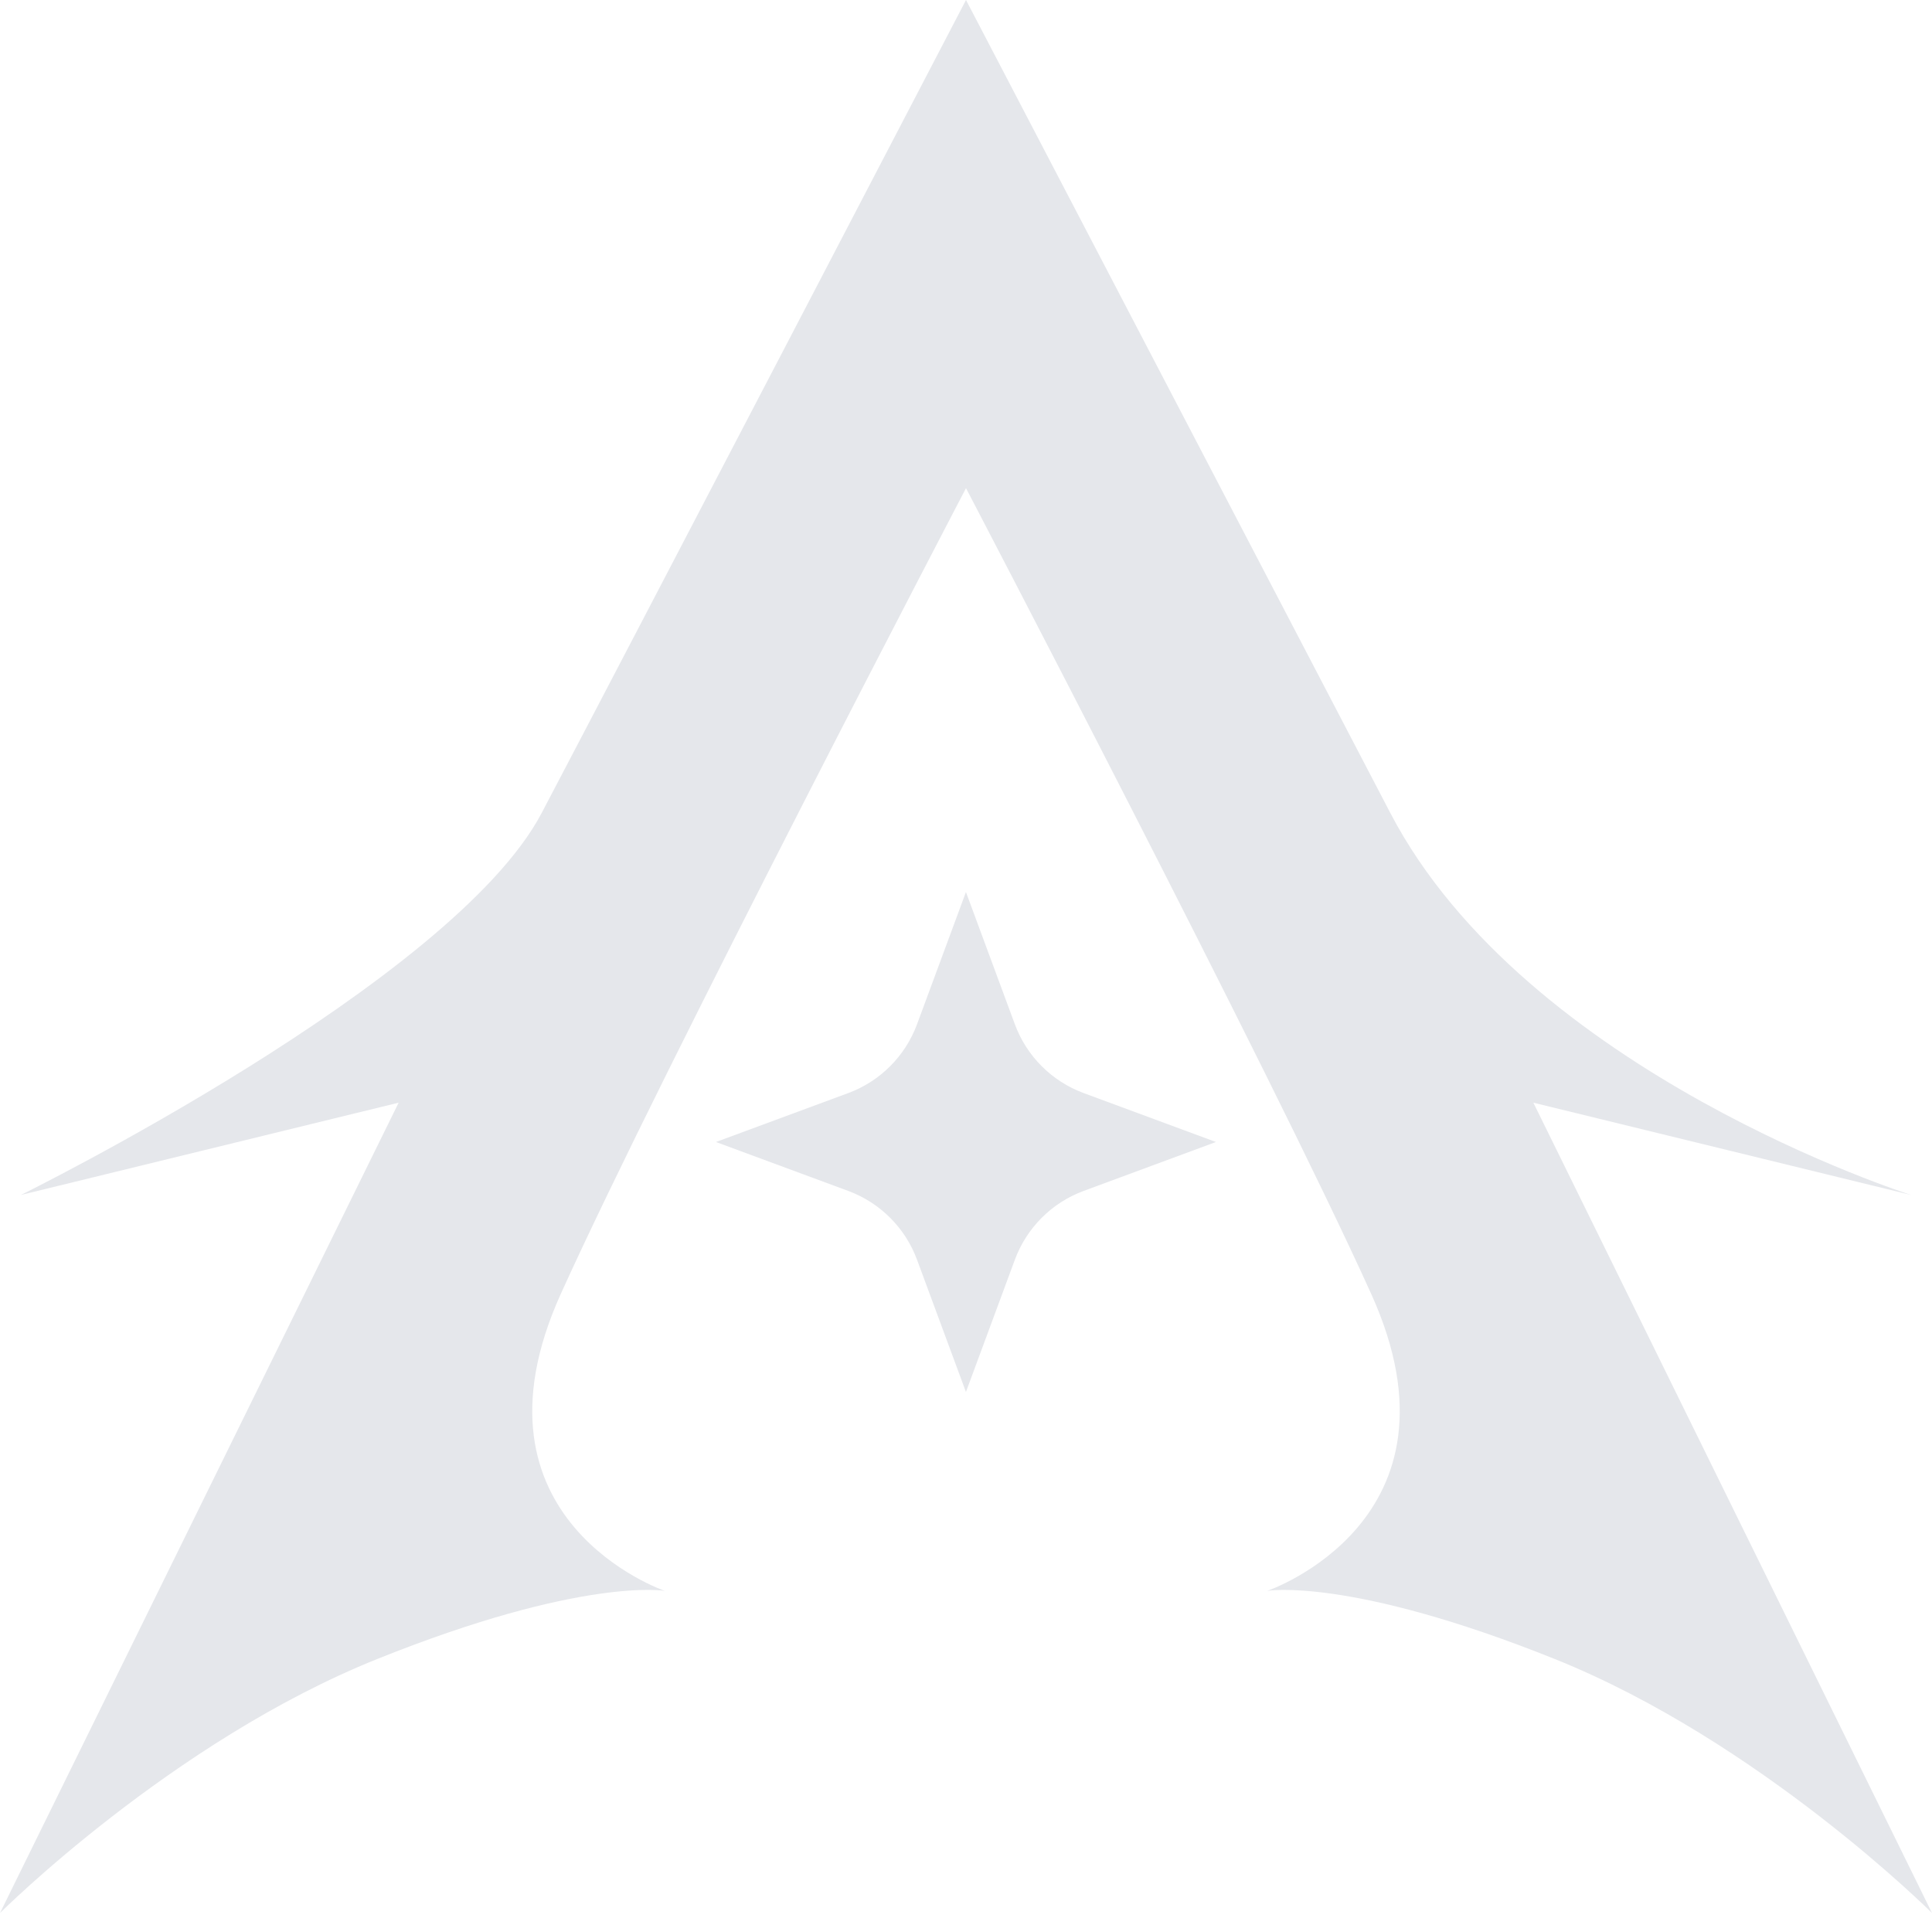
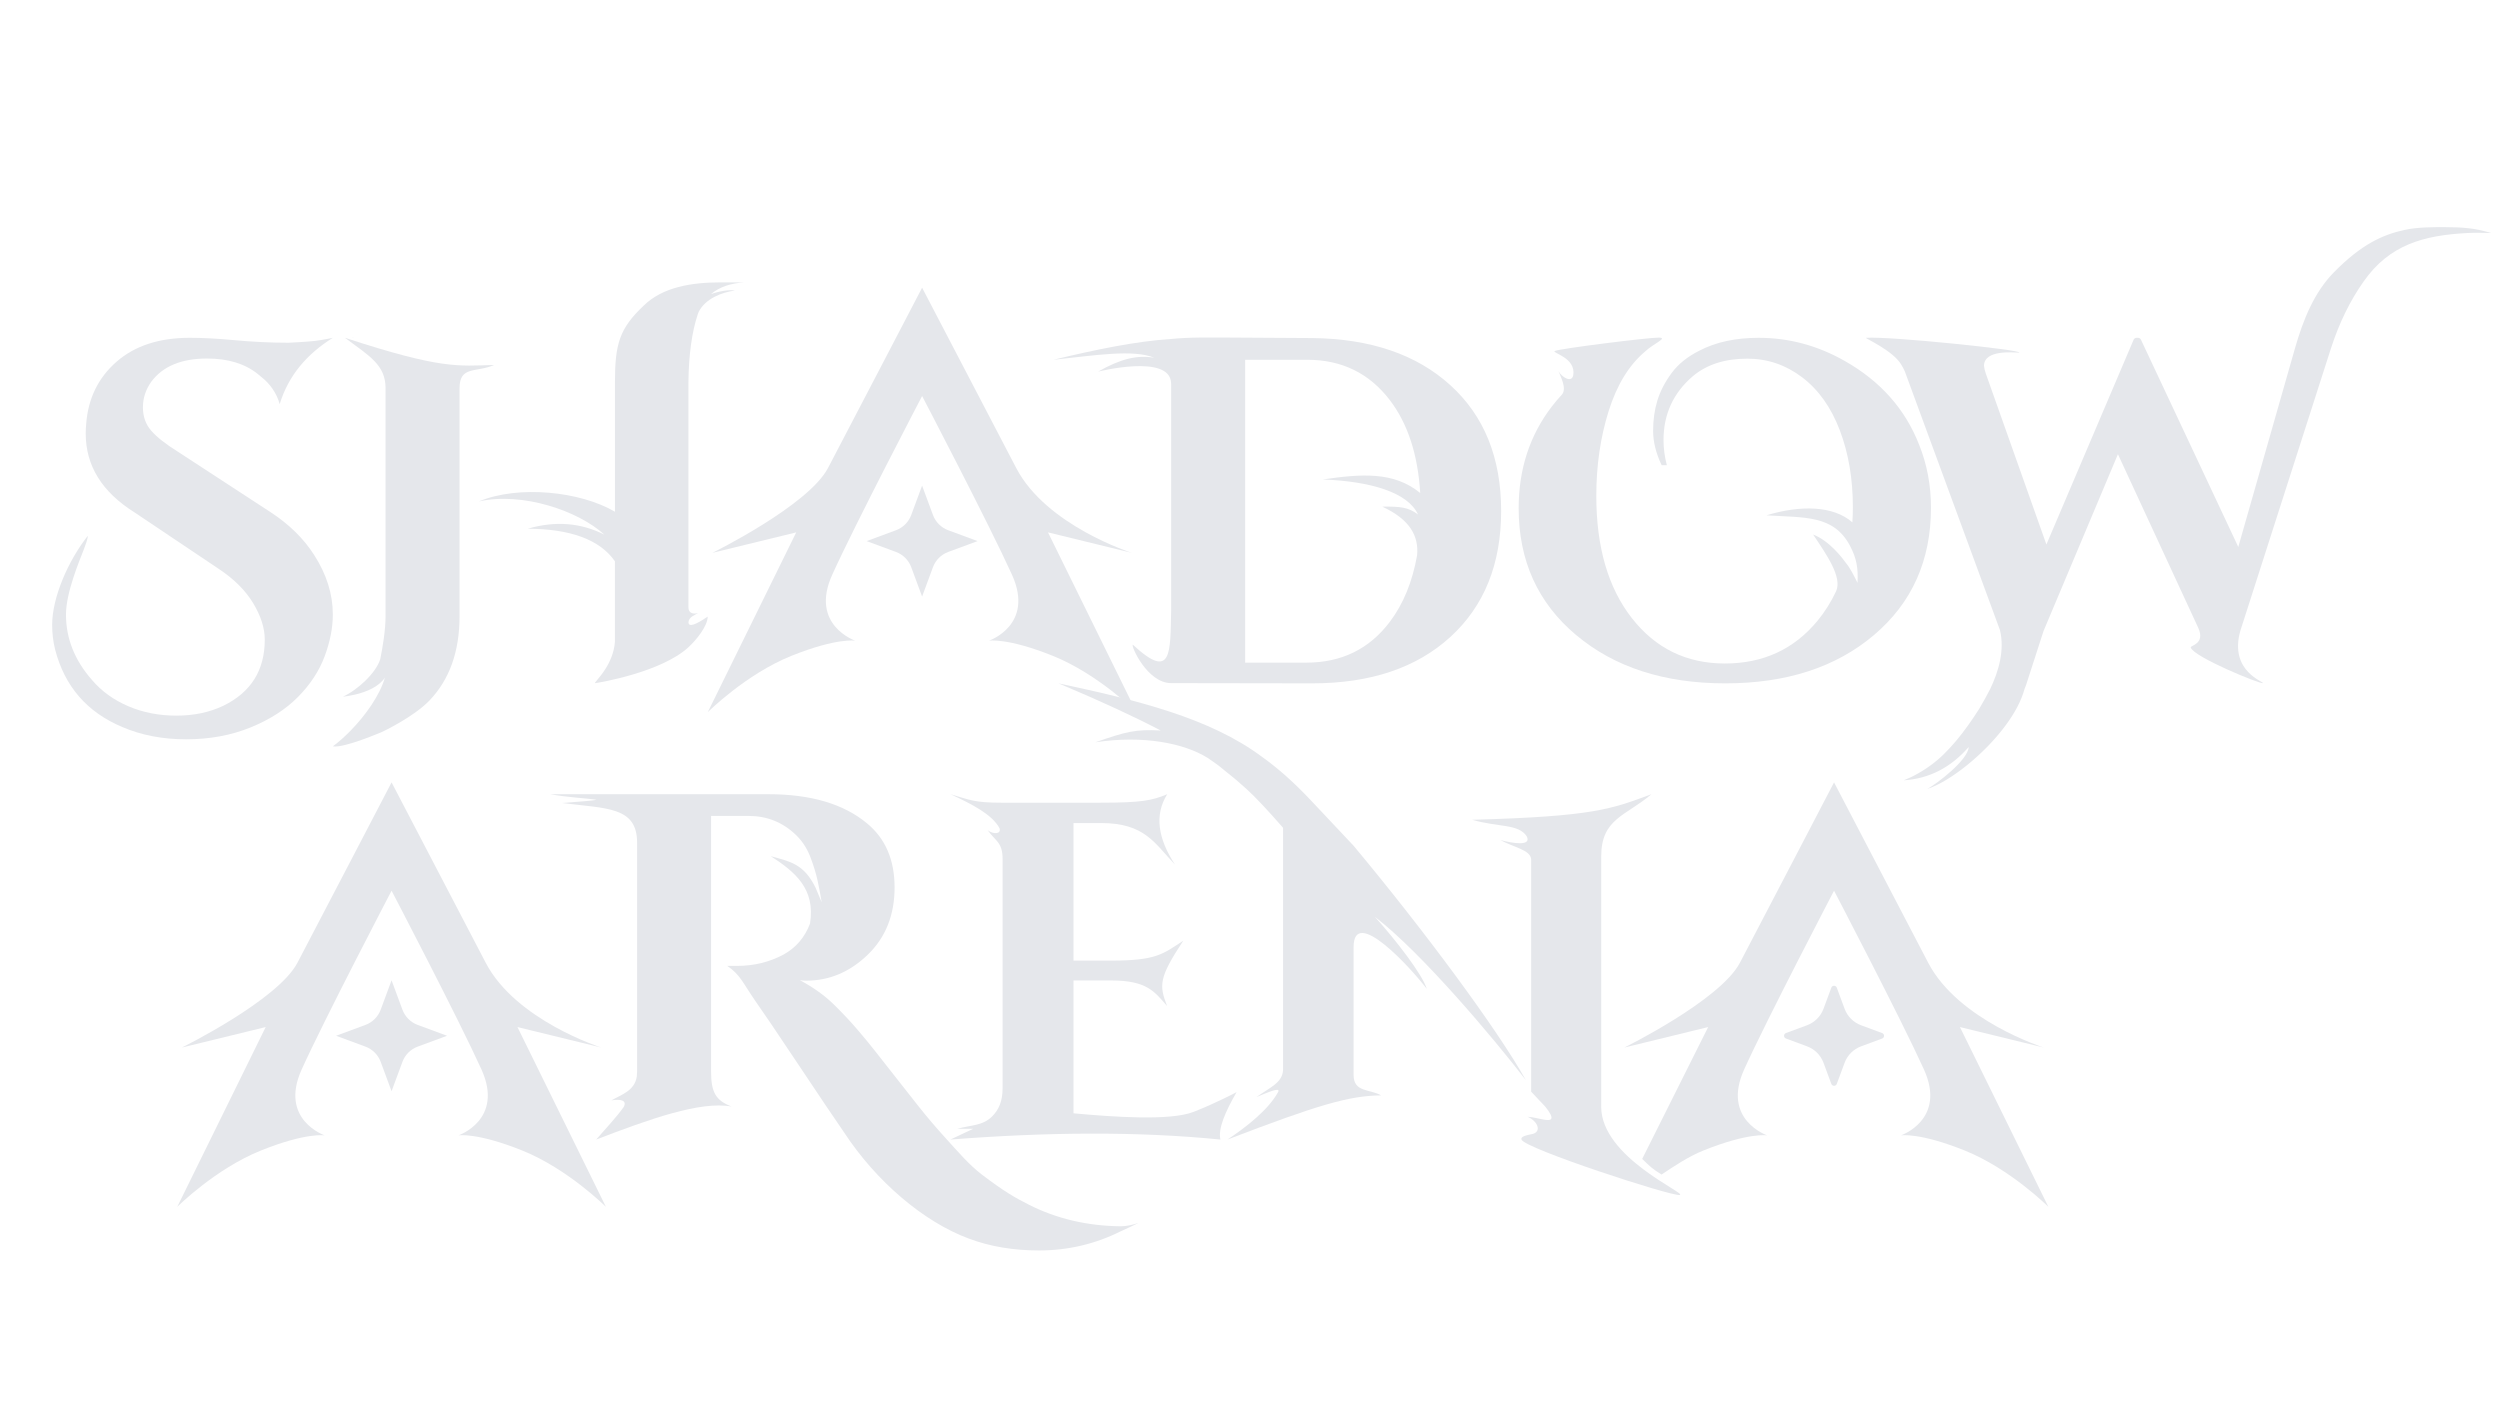
- <svg xmlns="http://www.w3.org/2000/svg" viewBox="0 0 398 395" fill="none">
-   <path d="M315.878 227.168L393.708 246.184C393.708 246.184 314.403 221.123 286.405 167.471C258.406 113.82 199 0 199 0C199 0 129.935 132.582 111.595 167.471C93.256 202.361 4.292 246.184 4.292 246.184L82.122 227.168L0 394.107C0 394.107 35.397 358.759 77.697 341.785C119.997 324.8 136.934 327.738 136.934 327.738C136.934 327.738 94.416 313.219 115.524 266.566C136.632 219.914 199 100.57 199 100.57C199 100.57 261.368 219.914 282.476 266.566C303.583 313.219 261.066 327.738 261.066 327.738C261.066 327.738 278.003 324.812 320.303 341.785C362.603 358.771 398 394.107 398 394.107L315.878 227.168Z" fill="#E5E7EB" />
-   <path d="M188.906 211.029L198.988 183.768L209.071 211.029C211.5 217.593 216.675 222.755 223.227 225.185L250.488 235.267L223.227 245.35C216.663 247.78 211.5 252.954 209.071 259.506L198.988 286.767L188.906 259.506C186.476 252.942 181.302 247.78 174.749 245.35L147.488 235.267L174.749 225.185C181.314 222.755 186.476 217.581 188.906 211.029Z" fill="#E5E7EB" />
+ <svg xmlns="http://www.w3.org/2000/svg" width="928" height="522" viewBox="0 0 928 522" fill="none">
+   <path d="M110.635 258.69C115.212 254.05 118.508 249.018 120.524 243.585C122.539 238.153 123.545 232.996 123.545 228.114C123.545 220.545 121.225 213.164 116.585 205.958C112.679 199.853 107.247 194.546 100.292 190.027L66.052 167.688C61.533 164.879 58.237 162.289 56.163 159.906C54.085 157.528 53.051 154.628 53.051 151.211C53.051 147.794 54.085 144.618 56.163 141.689C60.436 135.952 67.333 133.086 76.855 133.086C84.665 133.086 90.954 135.009 95.715 138.852C96.15 139.234 96.57 139.582 96.981 139.915C100.118 142.313 102.737 145.947 103.82 150.017C107.068 139.355 113.965 131.38 123.55 125.396C123.55 125.396 120.021 126.16 117.054 126.532C114.086 126.899 107.073 127.228 107.073 127.228V127.223C100.325 127.223 93.573 126.885 86.855 126.256C80.697 125.681 75.231 125.391 70.456 125.391C59.102 125.391 50.039 128.354 43.263 134.27C36.487 140.191 32.736 147.852 32.002 157.248C31.881 158.47 31.818 159.688 31.818 160.911C31.818 172.879 37.859 182.642 49.943 190.206L81.07 211.081C86.807 214.866 91.108 219.138 93.979 223.899C96.846 228.66 98.281 233.174 98.281 237.447C98.281 248.801 93.153 256.974 82.901 261.981C77.773 264.422 71.978 265.645 65.506 265.645C59.034 265.645 53.084 264.485 47.652 262.165C42.219 259.845 37.734 256.606 34.196 252.459C27.724 245.137 24.491 237.022 24.491 228.109C24.491 219.931 29.469 208.215 31.16 203.826C32.857 199.443 32.562 198.925 32.562 198.925C25.36 208.08 19.362 221.695 19.362 231.952C19.362 235.127 19.73 238.177 20.459 241.106C23.997 254.779 32.296 264.359 45.361 269.855C52.437 272.904 60.344 274.432 69.073 274.432C77.802 274.432 85.763 272.967 92.969 270.038C100.171 267.109 106.063 263.325 110.64 258.685L110.635 258.69Z" fill="#E5E7EB" />
+   <path d="M428.432 132.791C422.057 131.713 415.971 133.187 407.61 137.948C407.61 137.948 434.125 131.259 434.705 142.09C434.715 142.308 434.734 142.516 434.734 142.738V226.437C434.362 242.223 435.174 252.914 420.51 239.313C419.683 239.622 425.831 253.576 434.734 253.576L487.099 253.658C508.704 253.658 525.794 247.921 538.366 236.447C550.937 224.972 557.226 209.38 557.226 189.665C557.226 169.95 550.937 154.391 538.366 142.975C525.794 131.563 508.704 125.734 487.099 125.488C472.207 125.367 462.014 125.304 456.523 125.304H445.17C441.516 125.333 438.04 125.512 434.734 125.826C421.8 126.643 406.725 129.765 391.046 133.545C406.411 131.911 420.611 129.587 428.437 132.786L428.432 132.791ZM462.197 133.55H485.267C498.085 133.55 508.307 138.557 515.934 148.562C522.566 157.267 526.316 168.746 527.182 182.995C517.254 174.889 505.185 175.924 490.994 177.978C508.907 178.659 522.629 182.816 526.365 190.984C522.803 188.283 519.806 187.973 513.097 188.065C523.523 192.879 526.674 199.124 526.026 206.113C524.306 215.886 520.951 224.117 515.939 230.777C508.307 240.913 497.964 245.973 484.904 245.973H462.202V133.55H462.197Z" fill="#E5E7EB" />
+   <path d="M585.08 235.741C599.314 247.689 617.763 253.663 640.432 253.663C663.1 253.663 681.491 247.689 695.604 235.741C709.717 223.793 716.779 208.041 716.779 188.476C716.779 180.158 715.314 172.371 712.385 165.107C707.228 151.873 698.035 141.505 684.797 134.004C674.719 128.267 664.062 125.396 652.819 125.396C644.269 125.396 636.947 126.976 630.857 130.142C626.405 132.37 622.949 135.15 620.489 138.489C618.029 141.829 616.275 145.227 615.216 148.683C614.162 152.139 613.636 155.889 613.636 159.93C613.636 163.971 614.689 168.219 616.797 172.671H618.73C617.908 169.51 617.497 166.407 617.497 163.357C617.497 153.753 621.127 145.846 628.392 139.635C633.544 135.304 640.282 133.134 648.6 133.134C656.096 133.134 662.892 135.449 668.982 140.075C675.072 144.705 679.727 151.264 682.95 159.756C686.169 168.248 687.784 177.765 687.784 188.307C687.784 190.216 687.711 192.072 687.605 193.899C680.476 187.625 668.204 187.485 655.695 191.289C670.002 192.193 680.572 191.129 686.682 202.526C686.677 202.56 686.672 202.589 686.667 202.623L686.691 202.546C689.181 207.253 689.785 210.854 689.514 216.35C688.083 213.488 686.653 210.666 685.309 209.109V209.1C685.309 209.1 685.309 209.104 685.309 209.109C684.115 207.432 679.238 200.806 673.028 198.413C678.02 205.876 683.927 214.252 681.558 219.482C679.688 223.445 677.411 227.089 674.695 230.39C665.966 240.995 654.487 246.292 640.258 246.292C626.028 246.292 614.515 240.671 605.728 229.424C596.941 218.177 592.548 203.068 592.548 184.087C592.548 172.84 594.07 162.361 597.115 152.637C600.16 142.917 604.67 135.536 610.644 130.495C613.732 127.537 619.32 125.401 615.806 125.319C612.292 125.236 578.662 129.422 577.1 130.302C575.897 130.983 585.119 132.728 583.983 139.321C583.364 142.274 579.73 140.002 578.517 137.784C579.097 139.446 581.779 144.178 579.788 146.469C578.507 147.847 577.279 149.282 576.114 150.795C567.854 161.515 563.727 174.135 563.727 188.659C563.727 208.104 570.841 223.803 585.075 235.751L585.08 235.741Z" fill="#E5E7EB" />
+   <path d="M131.191 125.391H130.52C130.732 125.41 130.964 125.439 131.191 125.464V125.391Z" fill="#E5E7EB" />
+   <path d="M224.31 198.447C215.818 194.165 206.413 193.193 195.9 196.258C211.657 196.34 222.604 200.245 228.259 208.351V238.254C227.95 242.329 226.355 245.751 224.726 248.322C222.566 251.73 220.342 253.644 220.946 253.581C222.106 253.46 245.364 249.618 255.548 240.26C258.41 237.626 262.682 232.43 262.692 228.887C260.324 230.468 256.317 233.088 255.64 231.488C255.587 231.357 255.553 231.202 255.543 231.014C255.669 228.984 258.042 228.278 259.178 227.515C258.12 227.926 255.543 228.133 255.543 225.388V141.892C255.664 131.641 256.824 123.216 259.023 116.624C259.12 116.329 259.241 116.063 259.357 115.783L259.333 115.792C261.914 110.741 268.028 108.508 272.784 107.846C270.667 107.45 266.863 108.107 263.915 109.175C267.081 106.474 271.305 105.13 276.341 104.816H267.607C256.728 104.816 245.978 106.527 238.902 113.482C229.99 121.906 228.269 127.615 228.269 141.892V189.955C215.335 182.362 192.406 179.998 177.746 186.137C193.972 182.497 214.769 189.675 224.325 198.452L224.31 198.447Z" fill="#E5E7EB" />
+   <path d="M141.143 244.712C139.534 249.82 132.806 256.07 127.3 258.612C129.021 258.424 134.009 257.733 138.132 255.562C140.031 254.562 141.742 253.252 142.869 251.531C140.998 258.1 135.691 265.524 130.167 271.189C127.924 273.489 125.647 275.505 123.55 277.042C127.697 277.805 142.023 271.595 142.023 271.595C142.023 271.595 153.555 266.143 159.418 260.024C166.861 252.261 170.588 241.821 170.588 228.704V144.106C170.588 135.667 176.77 138.422 183.43 135.473C169.974 135.855 163.782 137.097 128.04 125.386C137.194 132.196 143.12 135.473 143.12 144.101V228.699C143.12 233.822 142.086 240.072 141.148 244.707L141.143 244.712Z" fill="#E5E7EB" />
+   <path d="M381.834 447.132C376.952 444.691 372.718 442.279 364.501 436.029C359.697 432.375 355.231 427.102 351.388 422.888C347.546 418.678 344.032 414.555 340.861 410.529C337.686 406.503 334.636 402.626 331.707 398.9C328.778 395.178 326.424 392.186 324.655 389.929C322.886 387.672 320.745 385.076 318.246 382.147C315.743 379.218 312.814 376.106 309.459 372.809C306.1 369.513 301.919 366.526 296.917 363.839C297.767 363.96 298.565 364.022 299.295 364.022C307.84 364.022 315.438 360.818 322.089 354.409C328.739 348 332.07 339.667 332.07 329.416C332.07 319.164 328.652 311.228 321.818 305.612C313.147 298.41 300.943 294.809 285.196 294.809H204.262C210.289 295.94 217.679 296.317 221.348 296.849C220.318 297.293 213.803 297.603 208.612 298.072C225.306 300.174 236.423 299.42 236.49 312.688V397.677C236.49 398.315 236.452 398.943 236.384 399.562C235.606 404.946 230.574 406.348 226.969 408.455C230.574 407.87 232.827 408.518 231.502 410.949C228.704 414.85 225.035 418.697 221.294 423.004C240.865 415.497 259.937 408.6 271.571 410.746C265.674 408.489 263.949 405.483 263.949 397.677V302.871H277.864C284.698 302.871 290.556 305.225 295.443 309.923C297.647 312.045 299.348 314.577 300.556 317.511V317.477C300.638 317.705 300.721 317.917 300.803 318.14C300.856 318.275 300.909 318.405 300.957 318.541C303.297 324.737 303.925 328.715 305.017 334.94L302.755 329.556C298.415 320.629 293.306 319.826 286.105 317.811C295.201 323.688 302.741 329.957 300.682 342.833C298.753 347.927 295.486 351.765 290.861 354.327C285.612 357.135 279.874 358.537 273.649 358.537H269.985V358.561C274.77 361.833 275.713 364.772 280.237 371.355C282.678 374.772 288.048 382.708 296.351 395.159C304.65 407.609 310.324 416.034 313.379 420.427C325.216 438.49 342.819 453.55 359.663 459.776C367.474 462.705 376.145 464.169 385.666 464.169C396.406 464.169 406.542 461.791 416.063 457.03C418.374 456.001 420.553 454.976 422.608 453.947C420.529 454.638 418.388 455.16 416.063 455.198C403.613 455.078 392.196 452.39 381.824 447.141L381.834 447.132Z" fill="#E5E7EB" />
+   <path d="M459.012 405.396C459.012 405.396 451.714 409.33 443.053 412.728C434.387 416.121 413.337 414.627 398.485 413.26V363.95H412.492C425.658 363.95 428.504 368 433.217 373.423C430.24 365.685 430.133 362.998 439.234 349.189C431.665 354.114 429.345 356.579 412.492 356.579H398.485V305.515H408.712C425.01 305.515 428.596 313.05 436.146 320.924C429.882 311.354 428.422 302.567 433.27 294.809C427.63 297.182 423.526 297.96 408.712 297.96C408.461 297.96 408.214 297.97 407.963 297.97H372.167C361.365 297.97 360.04 296.902 352.814 294.809C360.794 298.492 368.247 302.31 371.017 307.419C371.766 309.667 368.764 309.778 366.643 308.197C369.586 312.315 372.167 312.605 372.167 318.952V403.931C372.167 408.808 370.712 411.998 368.267 414.424C364.758 417.914 360.63 417.556 355.318 419.011H361.258C358.701 420.268 355.835 421.496 352.814 422.999C370.669 421.612 388.006 420.838 404.734 420.804H404.758C421.482 420.766 437.596 421.462 453.014 422.999C452.081 418.968 454.861 412.617 459.022 405.396H459.012Z" fill="#E5E7EB" />
+   <path d="M594.37 410.79V317.922C594.37 303.867 603.37 302.987 613.022 294.814C598.106 300.309 591.789 303.064 546.462 304.302C556.264 307.139 563.557 305.742 566.685 310.377C568.763 314.244 561.445 313.045 556.926 311.822C561.798 314.534 568.159 315.438 568.367 319.01V405.236L573.601 410.79C574.486 411.863 575.124 412.81 575.554 413.651C577.574 417.745 570.817 414.637 567.052 414.555C570.764 416.14 572.277 419.92 569.058 420.882C566.525 421.428 564.389 421.844 564.771 423.004C565.868 426.324 620.335 444.091 623.486 443.584C626.637 443.076 594.36 429.794 594.36 410.795L594.37 410.79Z" fill="#E5E7EB" />
+   <path d="M566.418 400.978C555.93 382.249 529.071 345.878 502.454 313.944L486.523 297.018C480.404 290.508 474.406 285.181 468.519 280.986C449.036 266.409 421.892 259.879 392.916 253.663C409.272 260.526 421.515 266.273 430.853 271.16C421.457 270.647 418.025 271.575 406.575 275.544C424.521 272.789 439.683 275.988 448.176 281.271C449.708 282.296 451.105 283.277 452.356 284.205C453.27 284.954 454.212 285.761 455.305 286.602C456.349 287.405 457.32 288.192 458.34 289.053C458.514 289.207 458.683 289.357 458.852 289.507L458.867 289.497C460.012 290.479 461.24 291.566 462.724 292.9C465.774 295.645 470.293 300.44 476.272 307.274V397.228C475.977 401.921 471.608 403.54 466.383 407.237C470.317 405.618 475.262 403.414 474.508 405.227C474.498 405.241 474.488 405.261 474.483 405.275C474.445 405.357 474.392 405.454 474.334 405.551C470.776 411.892 462.908 418.185 455.619 423.004C489.283 410.113 500.646 406.754 512.657 406.599C508.52 404.202 502.454 405.555 502.454 399.045V351.567C502.454 335.984 523.788 359.368 529.627 367.068C527.979 361.703 518.317 349.165 510.347 340.315C527.727 353.645 554.374 385.328 566.423 400.978H566.418Z" fill="#E5E7EB" />
+   <path d="M915.811 84.68C913.732 84.438 910.929 84.313 907.386 84.313C903.843 84.313 897.396 84.25 892.403 85.376C884.452 87.164 876.603 90.639 866.375 101.046C859.009 108.537 854.959 118.624 851.909 129.243L830.855 203.034L794.721 126.092C794.518 125.662 794.088 125.391 793.614 125.391H793.107C792.619 125.391 792.174 125.681 791.985 126.135L759.626 202.12L737.103 138.586C736.765 137.663 736.557 136.711 736.45 135.73C736.605 129.698 747.364 130.862 749.505 130.901C751.361 129.968 701.52 124.753 692.665 125.396C691.979 125.444 702.704 130.113 705.744 135.353C706.228 136.131 706.672 136.967 707.069 137.856L742.381 233.88C744.189 241.294 741.936 249.12 738.741 255.794C737.475 258.245 736.102 260.739 734.619 263.214C733.154 265.543 731.752 267.549 730.646 269.11C727.717 273.257 724.662 276.892 721.491 280.005C720.742 280.739 719.964 281.44 719.157 282.122C719.055 282.204 718.954 282.286 718.857 282.368C718.074 283.021 717.272 283.654 716.436 284.253C714.623 285.558 712.69 286.757 710.626 287.844C710.433 287.946 710.244 288.047 710.046 288.144C709.756 288.284 709.471 288.434 709.181 288.569C708.393 288.941 707.595 289.28 706.798 289.589C706.745 289.608 706.696 289.633 706.648 289.652C716.126 289.057 724.145 284.886 730.776 277.303C730.597 282.083 718.876 291.029 715.45 292.823C715.44 292.827 715.425 292.837 715.416 292.842C715.537 292.803 715.662 292.755 715.783 292.716C723.821 290.014 736.513 280.121 744.604 269.101C747.833 264.707 750.327 260.13 751.501 255.765C751.695 255.282 751.883 254.784 752.081 254.267L758.563 234.223L786.176 168.601L816.007 233.087C818.714 239.124 812.943 239.559 813.199 240.362C814.325 243.9 838.854 253.924 839.922 253.571C840.991 253.213 827.23 249.463 831.633 234.088L865.273 129.238C868.323 119.842 872.349 111.602 877.357 104.521C886.999 90.727 899.817 87.358 915.806 86.502C918.599 86.343 921.673 86.415 924.762 86.502C921.857 85.656 918.899 84.96 915.806 84.67L915.811 84.68Z" fill="#E5E7EB" />
+   <path d="M389.016 197.616L420.133 205.218C420.133 205.218 388.426 195.199 377.232 173.749C366.038 152.298 342.287 106.792 342.287 106.792C342.287 106.792 314.674 159.8 307.342 173.749C300.01 187.698 264.441 205.218 264.441 205.218L295.558 197.616L262.726 264.359C262.726 264.359 276.878 250.226 293.789 243.44C310.701 236.65 317.473 237.824 317.473 237.824C317.473 237.824 300.474 232.019 308.913 213.367C317.352 194.716 342.287 147.001 342.287 147.001C342.287 147.001 367.222 194.716 375.661 213.367C384.1 232.019 367.101 237.824 367.101 237.824C367.101 237.824 373.873 236.654 390.785 243.44C407.697 250.231 421.849 264.359 421.849 264.359L389.016 197.616Z" fill="#E5E7EB" />
+   <path d="M338.251 191.163L342.282 180.264L346.313 191.163C347.285 193.788 349.354 195.851 351.973 196.823L362.872 200.854L351.973 204.885C349.349 205.856 347.285 207.925 346.313 210.545L342.282 221.444L338.251 210.545C337.28 207.92 335.211 205.856 332.592 204.885L321.692 200.854L332.592 196.823C335.216 195.851 337.28 193.783 338.251 191.163Z" fill="#E5E7EB" />
+   <path d="M192.081 381.244L223.198 388.846C223.198 388.846 191.492 378.827 180.298 357.377C169.104 335.926 145.353 290.42 145.353 290.42C145.353 290.42 117.74 343.428 110.408 357.377C103.075 371.326 67.507 388.846 67.507 388.846L98.624 381.244L65.791 447.987C65.791 447.987 79.943 433.854 96.855 427.068C113.767 420.278 120.538 421.452 120.538 421.452C120.538 421.452 103.539 415.647 111.978 396.995C120.417 378.344 145.353 330.629 145.353 330.629C145.353 330.629 170.288 378.344 178.727 396.995C187.166 415.647 170.167 421.452 170.167 421.452C170.167 421.452 176.938 420.282 193.85 427.068C210.762 433.859 224.914 447.987 224.914 447.987L192.081 381.244Z" fill="#E5E7EB" />
+   <path d="M141.317 374.786L145.348 363.887L149.379 374.786C150.35 377.411 152.419 379.474 155.039 380.446L165.938 384.477L155.039 388.508C152.414 389.479 150.35 391.548 149.379 394.168L145.348 405.067L141.317 394.168C140.345 391.543 138.277 389.479 135.657 388.508L124.758 384.477L135.657 380.446C138.281 379.474 140.345 377.406 141.317 374.786Z" fill="#E5E7EB" />
+   <path d="M727.527 381.244L758.644 388.846C758.644 388.846 726.938 378.827 715.744 357.377C704.55 335.926 680.799 290.42 680.799 290.42C680.799 290.42 653.186 343.428 645.854 357.377C638.522 371.326 602.953 388.846 602.953 388.846L634.07 381.244L609.58 430.186C612.509 433.028 613.359 433.883 616.776 435.991C621.325 432.946 626.762 429.292 632.301 427.068C649.213 420.278 655.984 421.452 655.984 421.452C655.984 421.452 638.986 415.647 647.425 396.995C655.864 378.344 680.799 330.629 680.799 330.629C680.799 330.629 705.734 378.344 714.173 396.995C722.612 415.647 705.613 421.452 705.613 421.452C705.613 421.452 712.385 420.282 729.296 427.068C746.208 433.859 760.36 447.987 760.36 447.987L727.527 381.244Z" fill="#E5E7EB" />
+   <path d="M684.709 374.443L681.814 366.623C681.466 365.685 680.137 365.685 679.789 366.623L676.893 374.443C675.845 377.285 673.602 379.523 670.76 380.577L662.94 383.472C662.002 383.82 662.002 385.149 662.94 385.497L670.76 388.392C673.602 389.441 675.84 391.684 676.893 394.526L679.789 402.346C680.137 403.284 681.466 403.284 681.814 402.346L684.709 394.526C685.758 391.684 688 389.446 690.838 388.397L698.658 385.502C699.596 385.154 699.596 383.825 698.658 383.477L690.838 380.581C687.996 379.532 685.758 377.29 684.709 374.453V374.443Z" fill="#E5E7EB" />
</svg>
